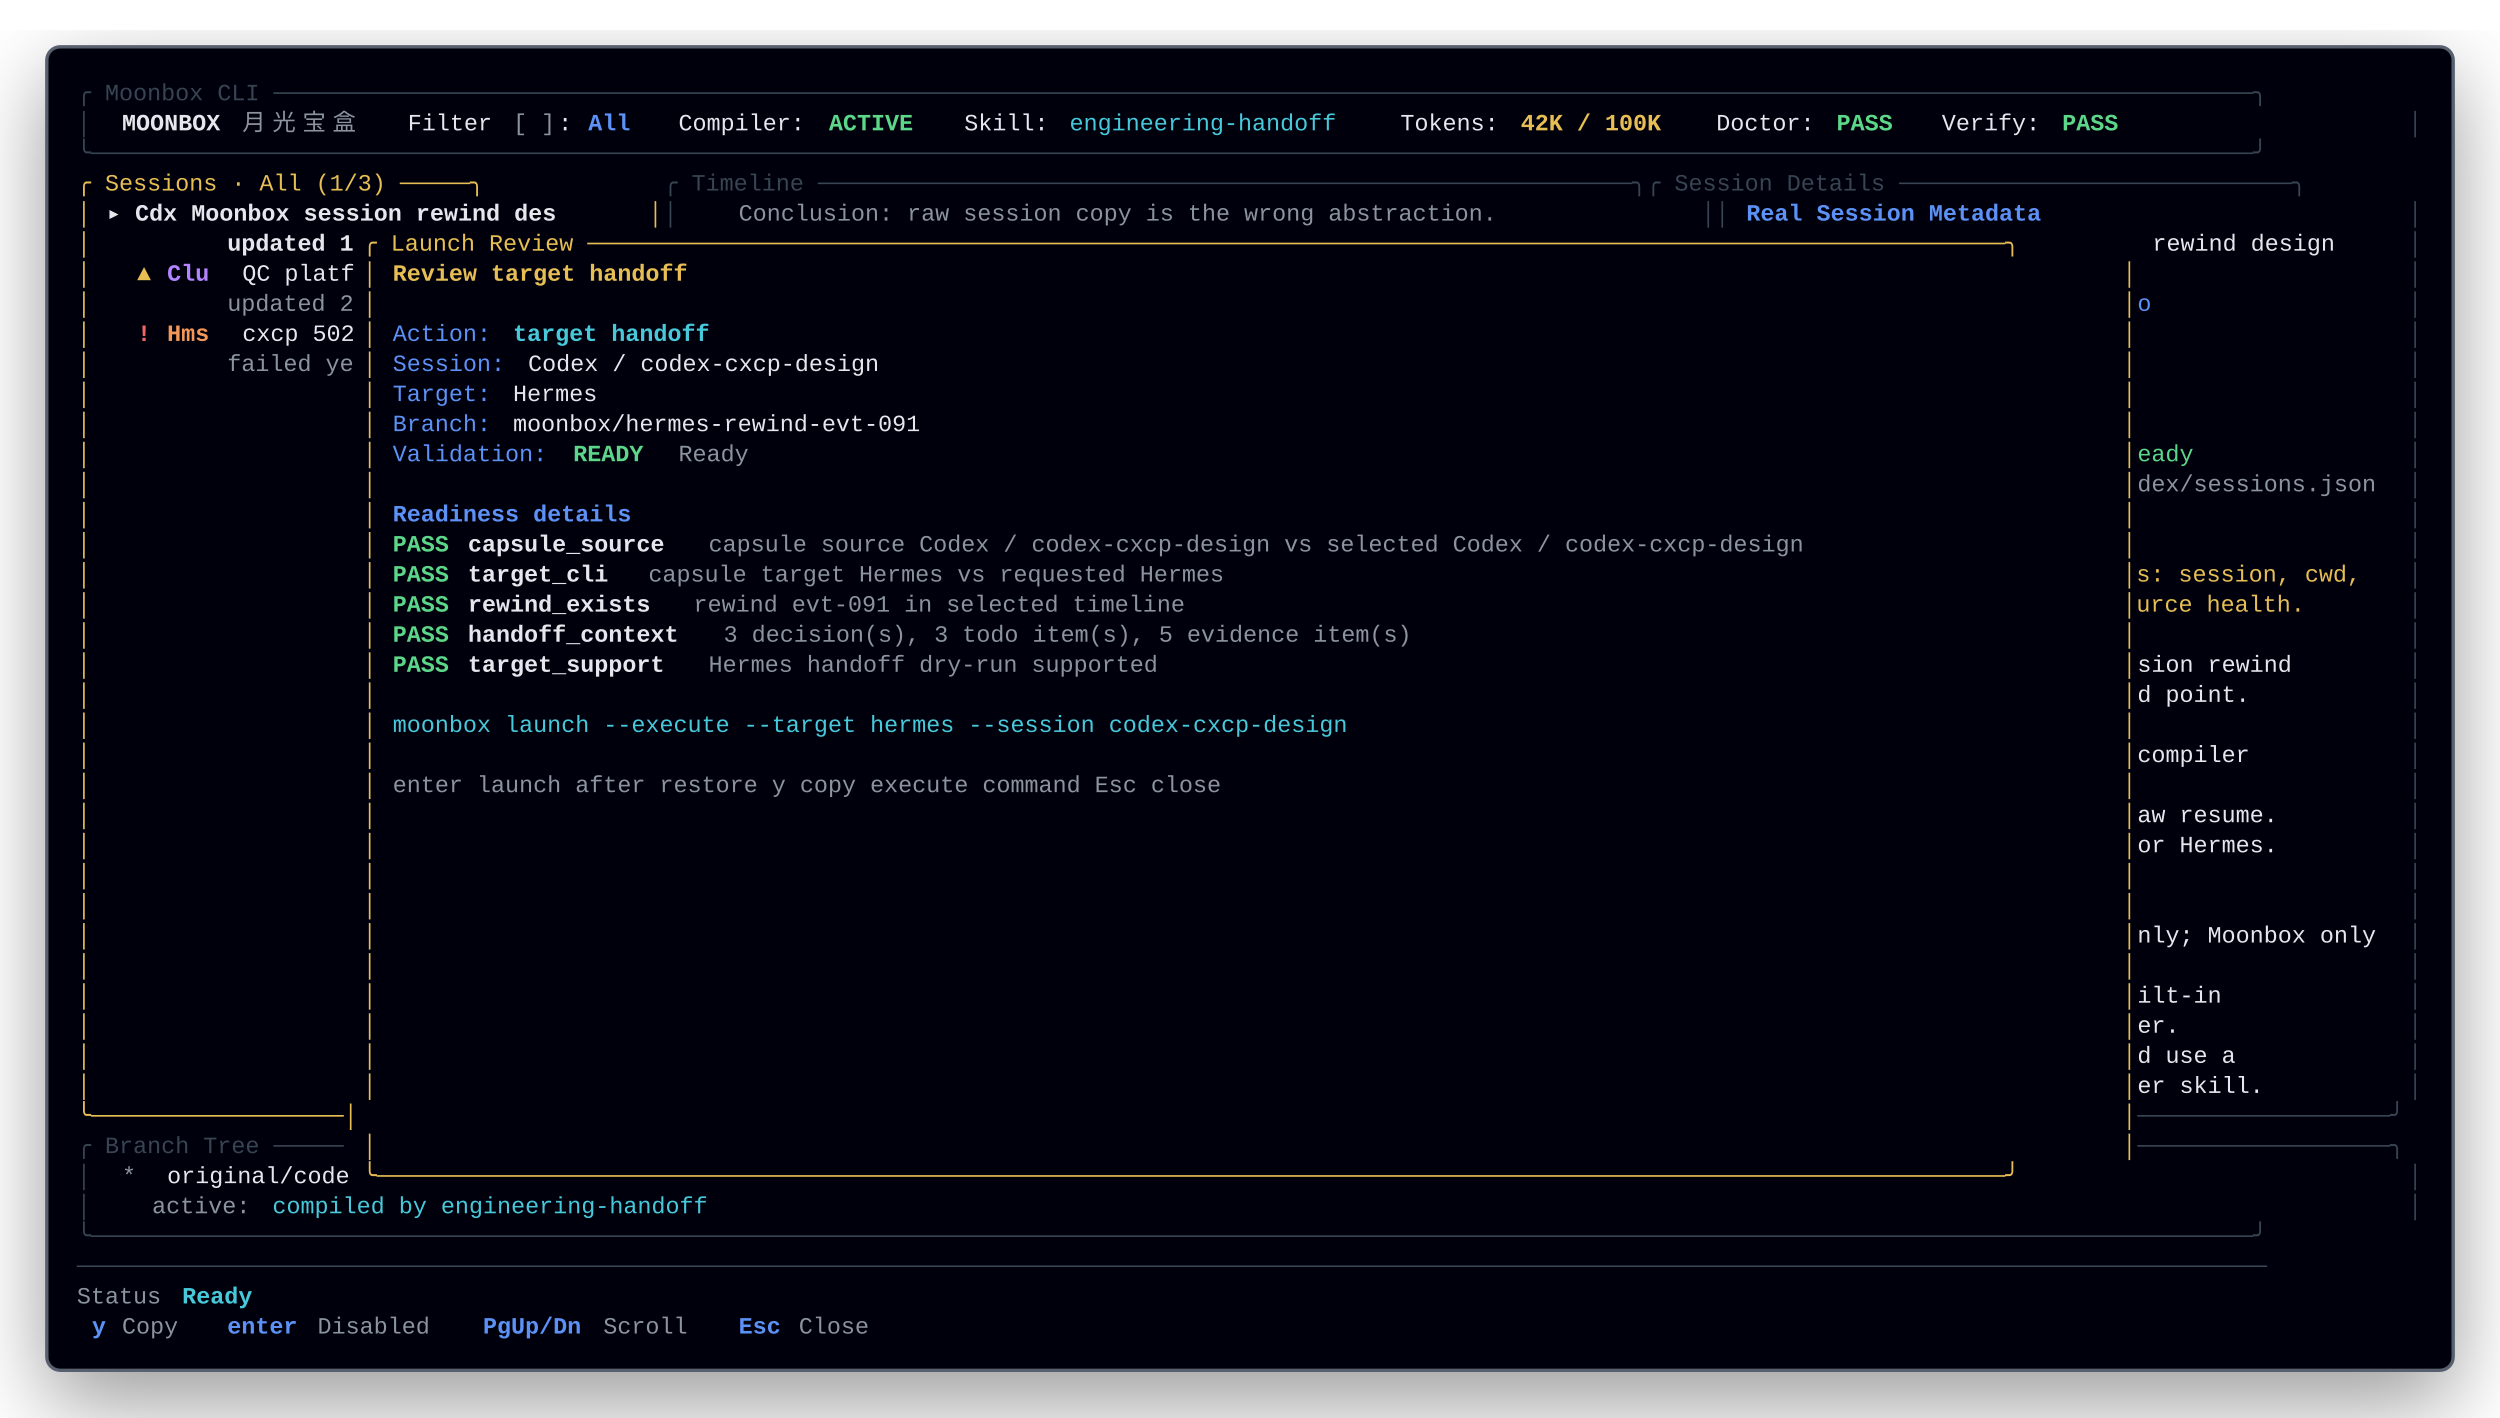
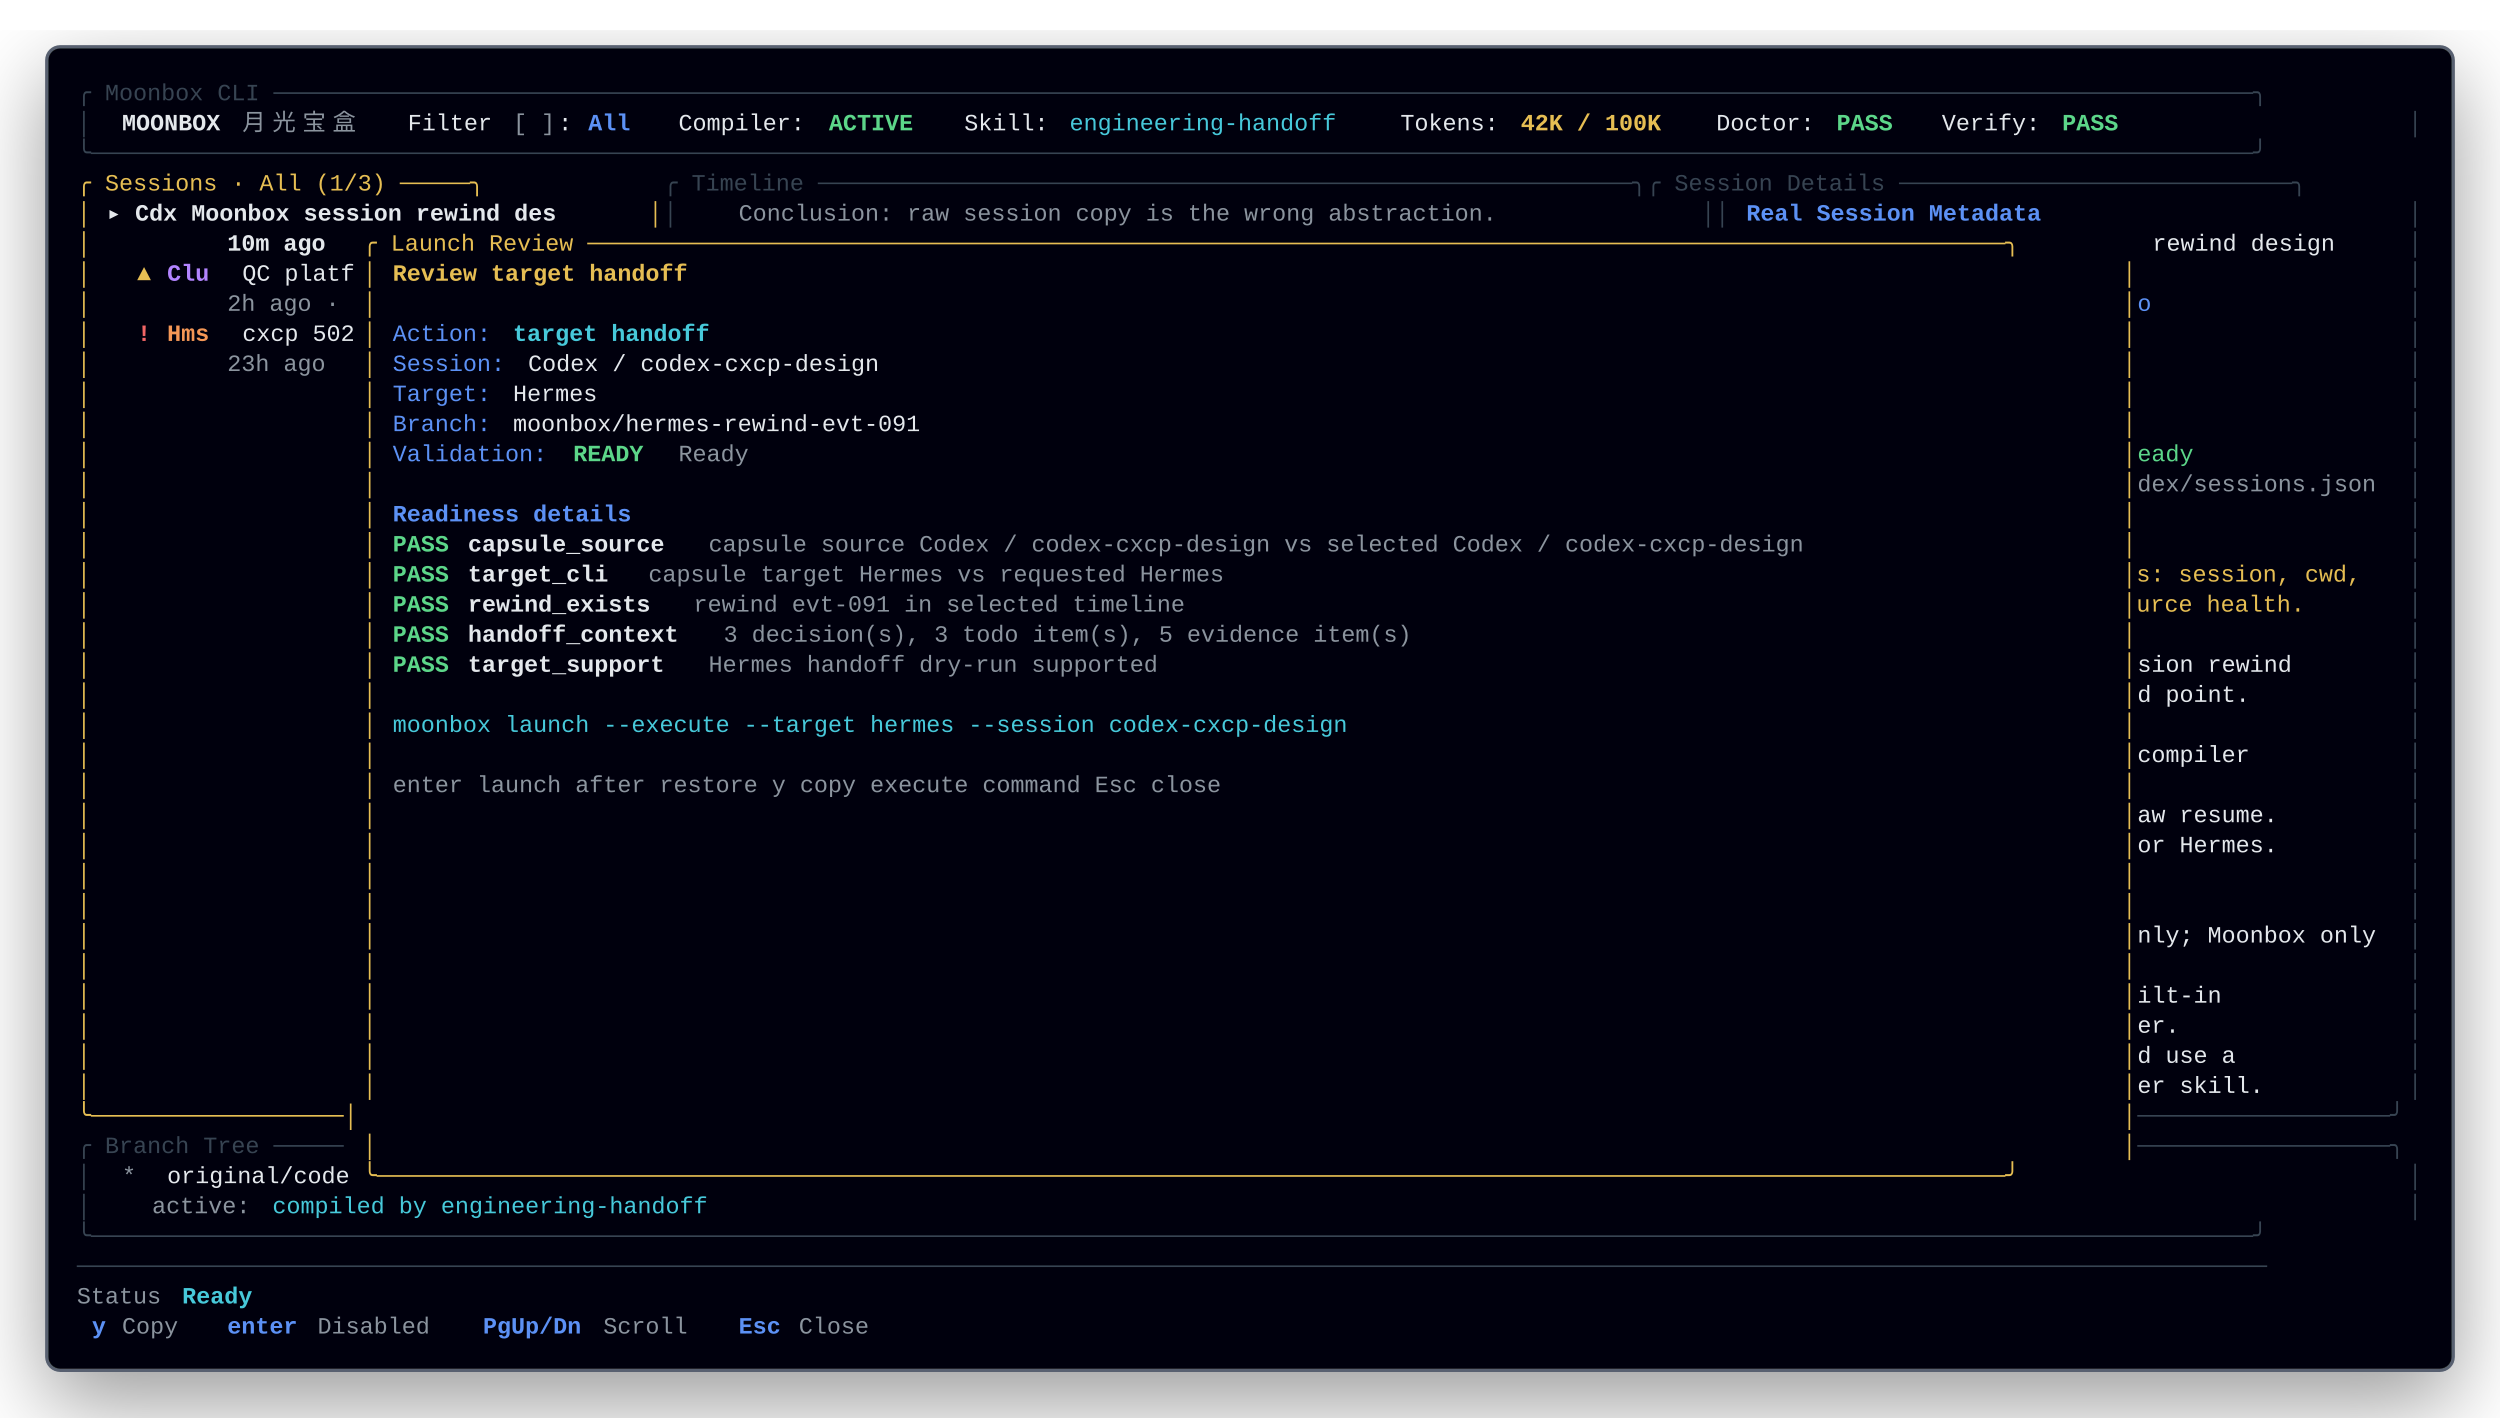
<svg xmlns="http://www.w3.org/2000/svg" width="1496" height="848" viewBox="0 0 1496 848" role="img" aria-labelledby="title desc">
  <defs>
    <filter id="shadow" x="-10%" y="-10%" width="120%" height="120%">
      <feDropShadow dx="0" dy="18" stdDeviation="26" flood-color="#000000" flood-opacity="0.40" />
    </filter>
    <style>
      .mono { font-family: ui-monospace, SFMono-Regular, Menlo, Monaco, Consolas, "Liberation Mono", monospace; white-space: pre; }
    </style>
  </defs>
  <rect x="28" y="28" width="1440" height="792" rx="8" fill="#050607" stroke="#58616f" stroke-width="2" filter="url(#shadow)" />
  <text x="46" y="60" class="mono" font-size="14" font-weight="500" fill="#374452">╭ Moonbox CLI ─────────────────────────────────────────────────────────────────────────────────────────────────────────────────────────────────────────────╮</text>
  <text x="46" y="78" class="mono" font-size="14" font-weight="500" fill="#374452">│</text>
  <text x="73" y="78" class="mono" font-size="14" font-weight="800" fill="#e4e8ec">MOONBOX</text>
  <text x="145" y="78" class="mono" font-size="14" font-weight="500" fill="#8b949e">月</text>
  <text x="163" y="78" class="mono" font-size="14" font-weight="500" fill="#8b949e">光</text>
  <text x="181" y="78" class="mono" font-size="14" font-weight="500" fill="#8b949e">宝</text>
  <text x="199" y="78" class="mono" font-size="14" font-weight="500" fill="#8b949e">盒</text>
  <text x="244" y="78" class="mono" font-size="14" font-weight="500" fill="#e4e8ec">Filter</text>
  <text x="307" y="78" class="mono" font-size="14" font-weight="500" fill="#8b949e">[ ]</text>
  <text x="334" y="78" class="mono" font-size="14" font-weight="500" fill="#e4e8ec">:</text>
  <text x="352" y="78" class="mono" font-size="14" font-weight="800" fill="#5c91f5">All</text>
  <text x="406" y="78" class="mono" font-size="14" font-weight="500" fill="#e4e8ec">Compiler:</text>
  <text x="496" y="78" class="mono" font-size="14" font-weight="800" fill="#5cd689">ACTIVE</text>
  <text x="577" y="78" class="mono" font-size="14" font-weight="500" fill="#e4e8ec">Skill:</text>
  <text x="640" y="78" class="mono" font-size="14" font-weight="500" fill="#47c9da">engineering-handoff</text>
  <text x="838" y="78" class="mono" font-size="14" font-weight="500" fill="#e4e8ec">Tokens:</text>
  <text x="910" y="78" class="mono" font-size="14" font-weight="800" fill="#e6be53">42K / 100K</text>
  <text x="1027" y="78" class="mono" font-size="14" font-weight="500" fill="#e4e8ec">Doctor:</text>
  <text x="1099" y="78" class="mono" font-size="14" font-weight="800" fill="#5cd689">PASS</text>
  <text x="1162" y="78" class="mono" font-size="14" font-weight="500" fill="#e4e8ec">Verify:</text>
  <text x="1234" y="78" class="mono" font-size="14" font-weight="800" fill="#5cd689">PASS</text>
  <text x="1441" y="78" class="mono" font-size="14" font-weight="500" fill="#374452">│</text>
  <text x="46" y="96" class="mono" font-size="14" font-weight="500" fill="#374452">╰──────────────────────────────────────────────────────────────────────────────────────────────────────────────────────────────────────────────────────────╯</text>
  <text x="46" y="114" class="mono" font-size="14" font-weight="500" fill="#e6be53">╭ Sessions · All (1/3)           ─────╮</text>
  <text x="397" y="114" class="mono" font-size="14" font-weight="500" fill="#374452">╭ Timeline ──────────────────────────────────────────────────────────╮╭ Session Details ────────────────────────────╮</text>
  <text x="46" y="132" class="mono" font-size="14" font-weight="500" fill="#e6be53">│</text>
  <text x="64" y="132" class="mono" font-size="14" font-weight="800" fill="#e4e8ec">▸   Cdx  Moonbox session rewind des</text>
  <text x="388" y="132" class="mono" font-size="14" font-weight="500" fill="#e6be53">│</text>
  <text x="397" y="132" class="mono" font-size="14" font-weight="500" fill="#374452">│</text>
  <text x="442" y="132" class="mono" font-size="14" font-weight="500" fill="#8b949e">Conclusion: raw session copy is the wrong abstraction.</text>
  <text x="1018" y="132" class="mono" font-size="14" font-weight="500" fill="#374452">││</text>
  <text x="1045" y="132" class="mono" font-size="14" font-weight="800" fill="#5c91f5">Real Session Metadata</text>
  <text x="1441" y="132" class="mono" font-size="14" font-weight="500" fill="#374452">│</text>
  <text x="46" y="150" class="mono" font-size="14" font-weight="500" fill="#e6be53">│</text>
-   <text x="136" y="150" class="mono" font-size="14" font-weight="800" fill="#e4e8ec">updated 1</text>
+   <text x="136" y="150" class="mono" font-size="14" font-weight="800" fill="#e4e8ec">10m ago</text>
  <text x="217" y="150" class="mono" font-size="14" font-weight="500" fill="#e6be53">╭ Launch Review ─────────────────────────────────────────────────────────────────────────────────────────────────────╮</text>
  <text x="1288" y="150" class="mono" font-size="14" font-weight="500" fill="#e4e8ec">rewind design</text>
  <text x="1441" y="150" class="mono" font-size="14" font-weight="500" fill="#374452">│</text>
  <text x="46" y="168" class="mono" font-size="14" font-weight="500" fill="#e6be53">│</text>
  <text x="82" y="168" class="mono" font-size="14" font-weight="500" fill="#e6be53">▲</text>
  <text x="100" y="168" class="mono" font-size="14" font-weight="800" fill="#b284ff">Clu</text>
  <text x="145" y="168" class="mono" font-size="14" font-weight="500" fill="#e4e8ec">QC platf</text>
  <text x="217" y="168" class="mono" font-size="14" font-weight="500" fill="#e6be53">│</text>
  <text x="235" y="168" class="mono" font-size="14" font-weight="800" fill="#e6be53">Review target handoff</text>
  <text x="1270" y="168" class="mono" font-size="14" font-weight="500" fill="#e6be53">│</text>
  <text x="1441" y="168" class="mono" font-size="14" font-weight="500" fill="#374452">│</text>
  <text x="46" y="186" class="mono" font-size="14" font-weight="500" fill="#e6be53">│</text>
-   <text x="136" y="186" class="mono" font-size="14" font-weight="500" fill="#8b949e">updated 2</text>
+   <text x="136" y="186" class="mono" font-size="14" font-weight="500" fill="#8b949e">2h ago  ·</text>
  <text x="217" y="186" class="mono" font-size="14" font-weight="500" fill="#e6be53">│</text>
  <text x="1270" y="186" class="mono" font-size="14" font-weight="500" fill="#e6be53">│</text>
  <text x="1279" y="186" class="mono" font-size="14" font-weight="500" fill="#5c91f5">o</text>
  <text x="1441" y="186" class="mono" font-size="14" font-weight="500" fill="#374452">│</text>
  <text x="46" y="204" class="mono" font-size="14" font-weight="500" fill="#e6be53">│</text>
  <text x="82" y="204" class="mono" font-size="14" font-weight="800" fill="#f16565">!</text>
  <text x="100" y="204" class="mono" font-size="14" font-weight="800" fill="#f59756">Hms</text>
  <text x="145" y="204" class="mono" font-size="14" font-weight="500" fill="#e4e8ec">cxcp 502</text>
  <text x="217" y="204" class="mono" font-size="14" font-weight="500" fill="#e6be53">│</text>
  <text x="235" y="204" class="mono" font-size="14" font-weight="500" fill="#5c91f5">Action:</text>
  <text x="307" y="204" class="mono" font-size="14" font-weight="800" fill="#47c9da">target handoff</text>
  <text x="1270" y="204" class="mono" font-size="14" font-weight="500" fill="#e6be53">│</text>
  <text x="1441" y="204" class="mono" font-size="14" font-weight="500" fill="#374452">│</text>
  <text x="46" y="222" class="mono" font-size="14" font-weight="500" fill="#e6be53">│</text>
-   <text x="136" y="222" class="mono" font-size="14" font-weight="500" fill="#8b949e">failed ye</text>
+   <text x="136" y="222" class="mono" font-size="14" font-weight="500" fill="#8b949e">23h ago</text>
  <text x="217" y="222" class="mono" font-size="14" font-weight="500" fill="#e6be53">│</text>
  <text x="235" y="222" class="mono" font-size="14" font-weight="500" fill="#5c91f5">Session:</text>
  <text x="316" y="222" class="mono" font-size="14" font-weight="500" fill="#e4e8ec">Codex / codex-cxcp-design</text>
  <text x="1270" y="222" class="mono" font-size="14" font-weight="500" fill="#e6be53">│</text>
  <text x="1441" y="222" class="mono" font-size="14" font-weight="500" fill="#374452">│</text>
  <text x="46" y="240" class="mono" font-size="14" font-weight="500" fill="#e6be53">│</text>
  <text x="217" y="240" class="mono" font-size="14" font-weight="500" fill="#e6be53">│</text>
  <text x="235" y="240" class="mono" font-size="14" font-weight="500" fill="#5c91f5">Target:</text>
  <text x="307" y="240" class="mono" font-size="14" font-weight="500" fill="#e4e8ec">Hermes</text>
  <text x="1270" y="240" class="mono" font-size="14" font-weight="500" fill="#e6be53">│</text>
  <text x="1441" y="240" class="mono" font-size="14" font-weight="500" fill="#374452">│</text>
  <text x="46" y="258" class="mono" font-size="14" font-weight="500" fill="#e6be53">│</text>
  <text x="217" y="258" class="mono" font-size="14" font-weight="500" fill="#e6be53">│</text>
  <text x="235" y="258" class="mono" font-size="14" font-weight="500" fill="#5c91f5">Branch:</text>
  <text x="307" y="258" class="mono" font-size="14" font-weight="500" fill="#e4e8ec">moonbox/hermes-rewind-evt-091</text>
  <text x="1270" y="258" class="mono" font-size="14" font-weight="500" fill="#e6be53">│</text>
  <text x="1441" y="258" class="mono" font-size="14" font-weight="500" fill="#374452">│</text>
  <text x="46" y="276" class="mono" font-size="14" font-weight="500" fill="#e6be53">│</text>
  <text x="217" y="276" class="mono" font-size="14" font-weight="500" fill="#e6be53">│</text>
  <text x="235" y="276" class="mono" font-size="14" font-weight="500" fill="#5c91f5">Validation:</text>
  <text x="343" y="276" class="mono" font-size="14" font-weight="800" fill="#5cd689">READY</text>
  <text x="406" y="276" class="mono" font-size="14" font-weight="500" fill="#8b949e">Ready</text>
  <text x="1270" y="276" class="mono" font-size="14" font-weight="500" fill="#e6be53">│</text>
  <text x="1279" y="276" class="mono" font-size="14" font-weight="500" fill="#5cd689">eady</text>
  <text x="1441" y="276" class="mono" font-size="14" font-weight="500" fill="#374452">│</text>
  <text x="46" y="294" class="mono" font-size="14" font-weight="500" fill="#e6be53">│</text>
  <text x="217" y="294" class="mono" font-size="14" font-weight="500" fill="#e6be53">│</text>
  <text x="1270" y="294" class="mono" font-size="14" font-weight="500" fill="#e6be53">│</text>
  <text x="1279" y="294" class="mono" font-size="14" font-weight="500" fill="#8b949e">dex/sessions.json</text>
  <text x="1441" y="294" class="mono" font-size="14" font-weight="500" fill="#374452">│</text>
  <text x="46" y="312" class="mono" font-size="14" font-weight="500" fill="#e6be53">│</text>
  <text x="217" y="312" class="mono" font-size="14" font-weight="500" fill="#e6be53">│</text>
  <text x="235" y="312" class="mono" font-size="14" font-weight="800" fill="#5c91f5">Readiness details</text>
  <text x="1270" y="312" class="mono" font-size="14" font-weight="500" fill="#e6be53">│</text>
  <text x="1441" y="312" class="mono" font-size="14" font-weight="500" fill="#374452">│</text>
  <text x="46" y="330" class="mono" font-size="14" font-weight="500" fill="#e6be53">│</text>
  <text x="217" y="330" class="mono" font-size="14" font-weight="500" fill="#e6be53">│</text>
  <text x="235" y="330" class="mono" font-size="14" font-weight="800" fill="#5cd689">PASS</text>
  <text x="280" y="330" class="mono" font-size="14" font-weight="800" fill="#e4e8ec">capsule_source</text>
  <text x="424" y="330" class="mono" font-size="14" font-weight="500" fill="#8b949e">capsule source Codex / codex-cxcp-design vs selected Codex / codex-cxcp-design</text>
  <text x="1270" y="330" class="mono" font-size="14" font-weight="500" fill="#e6be53">│</text>
  <text x="1441" y="330" class="mono" font-size="14" font-weight="500" fill="#374452">│</text>
  <text x="46" y="348" class="mono" font-size="14" font-weight="500" fill="#e6be53">│</text>
  <text x="217" y="348" class="mono" font-size="14" font-weight="500" fill="#e6be53">│</text>
  <text x="235" y="348" class="mono" font-size="14" font-weight="800" fill="#5cd689">PASS</text>
  <text x="280" y="348" class="mono" font-size="14" font-weight="800" fill="#e4e8ec">target_cli</text>
  <text x="388" y="348" class="mono" font-size="14" font-weight="500" fill="#8b949e">capsule target Hermes vs requested Hermes</text>
  <text x="1270" y="348" class="mono" font-size="14" font-weight="500" fill="#e6be53">│s: session, cwd,</text>
  <text x="1441" y="348" class="mono" font-size="14" font-weight="500" fill="#374452">│</text>
  <text x="46" y="366" class="mono" font-size="14" font-weight="500" fill="#e6be53">│</text>
  <text x="217" y="366" class="mono" font-size="14" font-weight="500" fill="#e6be53">│</text>
  <text x="235" y="366" class="mono" font-size="14" font-weight="800" fill="#5cd689">PASS</text>
  <text x="280" y="366" class="mono" font-size="14" font-weight="800" fill="#e4e8ec">rewind_exists</text>
  <text x="415" y="366" class="mono" font-size="14" font-weight="500" fill="#8b949e">rewind evt-091 in selected timeline</text>
  <text x="1270" y="366" class="mono" font-size="14" font-weight="500" fill="#e6be53">│urce health.</text>
  <text x="1441" y="366" class="mono" font-size="14" font-weight="500" fill="#374452">│</text>
  <text x="46" y="384" class="mono" font-size="14" font-weight="500" fill="#e6be53">│</text>
  <text x="217" y="384" class="mono" font-size="14" font-weight="500" fill="#e6be53">│</text>
  <text x="235" y="384" class="mono" font-size="14" font-weight="800" fill="#5cd689">PASS</text>
  <text x="280" y="384" class="mono" font-size="14" font-weight="800" fill="#e4e8ec">handoff_context</text>
  <text x="433" y="384" class="mono" font-size="14" font-weight="500" fill="#8b949e">3 decision(s), 3 todo item(s), 5 evidence item(s)</text>
  <text x="1270" y="384" class="mono" font-size="14" font-weight="500" fill="#e6be53">│</text>
  <text x="1441" y="384" class="mono" font-size="14" font-weight="500" fill="#374452">│</text>
  <text x="46" y="402" class="mono" font-size="14" font-weight="500" fill="#e6be53">│</text>
  <text x="217" y="402" class="mono" font-size="14" font-weight="500" fill="#e6be53">│</text>
  <text x="235" y="402" class="mono" font-size="14" font-weight="800" fill="#5cd689">PASS</text>
  <text x="280" y="402" class="mono" font-size="14" font-weight="800" fill="#e4e8ec">target_support</text>
  <text x="424" y="402" class="mono" font-size="14" font-weight="500" fill="#8b949e">Hermes handoff dry-run supported</text>
  <text x="1270" y="402" class="mono" font-size="14" font-weight="500" fill="#e6be53">│</text>
  <text x="1279" y="402" class="mono" font-size="14" font-weight="500" fill="#e4e8ec">sion rewind</text>
  <text x="1441" y="402" class="mono" font-size="14" font-weight="500" fill="#374452">│</text>
  <text x="46" y="420" class="mono" font-size="14" font-weight="500" fill="#e6be53">│</text>
  <text x="217" y="420" class="mono" font-size="14" font-weight="500" fill="#e6be53">│</text>
  <text x="1270" y="420" class="mono" font-size="14" font-weight="500" fill="#e6be53">│</text>
  <text x="1279" y="420" class="mono" font-size="14" font-weight="500" fill="#e4e8ec">d point.</text>
  <text x="1441" y="420" class="mono" font-size="14" font-weight="500" fill="#374452">│</text>
  <text x="46" y="438" class="mono" font-size="14" font-weight="500" fill="#e6be53">│</text>
  <text x="217" y="438" class="mono" font-size="14" font-weight="500" fill="#e6be53">│</text>
  <text x="235" y="438" class="mono" font-size="14" font-weight="500" fill="#47c9da">moonbox launch --execute --target hermes --session codex-cxcp-design</text>
  <text x="1270" y="438" class="mono" font-size="14" font-weight="500" fill="#e6be53">│</text>
  <text x="1441" y="438" class="mono" font-size="14" font-weight="500" fill="#374452">│</text>
  <text x="46" y="456" class="mono" font-size="14" font-weight="500" fill="#e6be53">│</text>
  <text x="217" y="456" class="mono" font-size="14" font-weight="500" fill="#e6be53">│</text>
  <text x="1270" y="456" class="mono" font-size="14" font-weight="500" fill="#e6be53">│</text>
  <text x="1279" y="456" class="mono" font-size="14" font-weight="500" fill="#e4e8ec">compiler</text>
  <text x="1441" y="456" class="mono" font-size="14" font-weight="500" fill="#374452">│</text>
  <text x="46" y="474" class="mono" font-size="14" font-weight="500" fill="#e6be53">│</text>
  <text x="217" y="474" class="mono" font-size="14" font-weight="500" fill="#e6be53">│</text>
  <text x="235" y="474" class="mono" font-size="14" font-weight="500" fill="#8b949e">enter launch after restore   y copy execute command   Esc close</text>
  <text x="1270" y="474" class="mono" font-size="14" font-weight="500" fill="#e6be53">│</text>
  <text x="1441" y="474" class="mono" font-size="14" font-weight="500" fill="#374452">│</text>
  <text x="46" y="492" class="mono" font-size="14" font-weight="500" fill="#e6be53">│</text>
  <text x="217" y="492" class="mono" font-size="14" font-weight="500" fill="#e6be53">│</text>
  <text x="1270" y="492" class="mono" font-size="14" font-weight="500" fill="#e6be53">│</text>
  <text x="1279" y="492" class="mono" font-size="14" font-weight="500" fill="#e4e8ec">aw resume.</text>
  <text x="1441" y="492" class="mono" font-size="14" font-weight="500" fill="#374452">│</text>
  <text x="46" y="510" class="mono" font-size="14" font-weight="500" fill="#e6be53">│</text>
  <text x="217" y="510" class="mono" font-size="14" font-weight="500" fill="#e6be53">│</text>
  <text x="1270" y="510" class="mono" font-size="14" font-weight="500" fill="#e6be53">│</text>
  <text x="1279" y="510" class="mono" font-size="14" font-weight="500" fill="#e4e8ec">or Hermes.</text>
  <text x="1441" y="510" class="mono" font-size="14" font-weight="500" fill="#374452">│</text>
  <text x="46" y="528" class="mono" font-size="14" font-weight="500" fill="#e6be53">│</text>
  <text x="217" y="528" class="mono" font-size="14" font-weight="500" fill="#e6be53">│</text>
  <text x="1270" y="528" class="mono" font-size="14" font-weight="500" fill="#e6be53">│</text>
  <text x="1441" y="528" class="mono" font-size="14" font-weight="500" fill="#374452">│</text>
  <text x="46" y="546" class="mono" font-size="14" font-weight="500" fill="#e6be53">│</text>
  <text x="217" y="546" class="mono" font-size="14" font-weight="500" fill="#e6be53">│</text>
  <text x="1270" y="546" class="mono" font-size="14" font-weight="500" fill="#e6be53">│</text>
  <text x="1441" y="546" class="mono" font-size="14" font-weight="500" fill="#374452">│</text>
  <text x="46" y="564" class="mono" font-size="14" font-weight="500" fill="#e6be53">│</text>
  <text x="217" y="564" class="mono" font-size="14" font-weight="500" fill="#e6be53">│</text>
  <text x="1270" y="564" class="mono" font-size="14" font-weight="500" fill="#e6be53">│</text>
  <text x="1279" y="564" class="mono" font-size="14" font-weight="500" fill="#e4e8ec">nly; Moonbox only</text>
  <text x="1441" y="564" class="mono" font-size="14" font-weight="500" fill="#374452">│</text>
  <text x="46" y="582" class="mono" font-size="14" font-weight="500" fill="#e6be53">│</text>
  <text x="217" y="582" class="mono" font-size="14" font-weight="500" fill="#e6be53">│</text>
  <text x="1270" y="582" class="mono" font-size="14" font-weight="500" fill="#e6be53">│</text>
  <text x="1441" y="582" class="mono" font-size="14" font-weight="500" fill="#374452">│</text>
  <text x="46" y="600" class="mono" font-size="14" font-weight="500" fill="#e6be53">│</text>
  <text x="217" y="600" class="mono" font-size="14" font-weight="500" fill="#e6be53">│</text>
  <text x="1270" y="600" class="mono" font-size="14" font-weight="500" fill="#e6be53">│</text>
  <text x="1279" y="600" class="mono" font-size="14" font-weight="500" fill="#e4e8ec">ilt-in</text>
  <text x="1441" y="600" class="mono" font-size="14" font-weight="500" fill="#374452">│</text>
  <text x="46" y="618" class="mono" font-size="14" font-weight="500" fill="#e6be53">│</text>
  <text x="217" y="618" class="mono" font-size="14" font-weight="500" fill="#e6be53">│</text>
  <text x="1270" y="618" class="mono" font-size="14" font-weight="500" fill="#e6be53">│</text>
  <text x="1279" y="618" class="mono" font-size="14" font-weight="500" fill="#e4e8ec">er.</text>
  <text x="1441" y="618" class="mono" font-size="14" font-weight="500" fill="#374452">│</text>
  <text x="46" y="636" class="mono" font-size="14" font-weight="500" fill="#e6be53">│</text>
  <text x="217" y="636" class="mono" font-size="14" font-weight="500" fill="#e6be53">│</text>
  <text x="1270" y="636" class="mono" font-size="14" font-weight="500" fill="#e6be53">│</text>
  <text x="1279" y="636" class="mono" font-size="14" font-weight="500" fill="#e4e8ec">d use a</text>
  <text x="1441" y="636" class="mono" font-size="14" font-weight="500" fill="#374452">│</text>
  <text x="46" y="654" class="mono" font-size="14" font-weight="500" fill="#e6be53">│</text>
  <text x="217" y="654" class="mono" font-size="14" font-weight="500" fill="#e6be53">│</text>
  <text x="1270" y="654" class="mono" font-size="14" font-weight="500" fill="#e6be53">│</text>
  <text x="1279" y="654" class="mono" font-size="14" font-weight="500" fill="#e4e8ec">er skill.</text>
  <text x="1441" y="654" class="mono" font-size="14" font-weight="500" fill="#374452">│</text>
  <text x="46" y="672" class="mono" font-size="14" font-weight="500" fill="#e6be53">╰──────────────────│</text>
  <text x="1270" y="672" class="mono" font-size="14" font-weight="500" fill="#e6be53">│</text>
  <text x="1279" y="672" class="mono" font-size="14" font-weight="500" fill="#374452">──────────────────╯</text>
  <text x="46" y="690" class="mono" font-size="14" font-weight="500" fill="#374452">╭ Branch Tree ─────</text>
  <text x="217" y="690" class="mono" font-size="14" font-weight="500" fill="#e6be53">│</text>
  <text x="1270" y="690" class="mono" font-size="14" font-weight="500" fill="#e6be53">│</text>
  <text x="1279" y="690" class="mono" font-size="14" font-weight="500" fill="#374452">──────────────────╮</text>
  <text x="46" y="708" class="mono" font-size="14" font-weight="500" fill="#374452">│</text>
  <text x="73" y="708" class="mono" font-size="14" font-weight="500" fill="#8b949e">*</text>
  <text x="100" y="708" class="mono" font-size="14" font-weight="500" fill="#e4e8ec">original/code</text>
  <text x="217" y="708" class="mono" font-size="14" font-weight="500" fill="#e6be53">╰────────────────────────────────────────────────────────────────────────────────────────────────────────────────────╯</text>
  <text x="1441" y="708" class="mono" font-size="14" font-weight="500" fill="#374452">│</text>
  <text x="46" y="726" class="mono" font-size="14" font-weight="500" fill="#374452">│</text>
  <text x="91" y="726" class="mono" font-size="14" font-weight="500" fill="#8b949e">active:</text>
  <text x="163" y="726" class="mono" font-size="14" font-weight="500" fill="#47c9da">compiled by engineering-handoff</text>
  <text x="1441" y="726" class="mono" font-size="14" font-weight="500" fill="#374452">│</text>
  <text x="46" y="744" class="mono" font-size="14" font-weight="500" fill="#374452">╰──────────────────────────────────────────────────────────────────────────────────────────────────────────────────────────────────────────────────────────╯</text>
  <text x="46" y="762" class="mono" font-size="14" font-weight="500" fill="#374452">────────────────────────────────────────────────────────────────────────────────────────────────────────────────────────────────────────────────────────────</text>
  <text x="46" y="780" class="mono" font-size="14" font-weight="500" fill="#8b949e">Status</text>
  <text x="109" y="780" class="mono" font-size="14" font-weight="800" fill="#47c9da">Ready</text>
  <text x="55" y="798" class="mono" font-size="14" font-weight="800" fill="#5c91f5">y</text>
  <text x="73" y="798" class="mono" font-size="14" font-weight="500" fill="#8b949e">Copy</text>
  <text x="136" y="798" class="mono" font-size="14" font-weight="800" fill="#5c91f5">enter</text>
  <text x="190" y="798" class="mono" font-size="14" font-weight="500" fill="#8b949e">Disabled</text>
  <text x="289" y="798" class="mono" font-size="14" font-weight="800" fill="#5c91f5">PgUp/Dn</text>
  <text x="361" y="798" class="mono" font-size="14" font-weight="500" fill="#8b949e">Scroll</text>
  <text x="442" y="798" class="mono" font-size="14" font-weight="800" fill="#5c91f5">Esc</text>
  <text x="478" y="798" class="mono" font-size="14" font-weight="500" fill="#8b949e">Close</text>
</svg>
